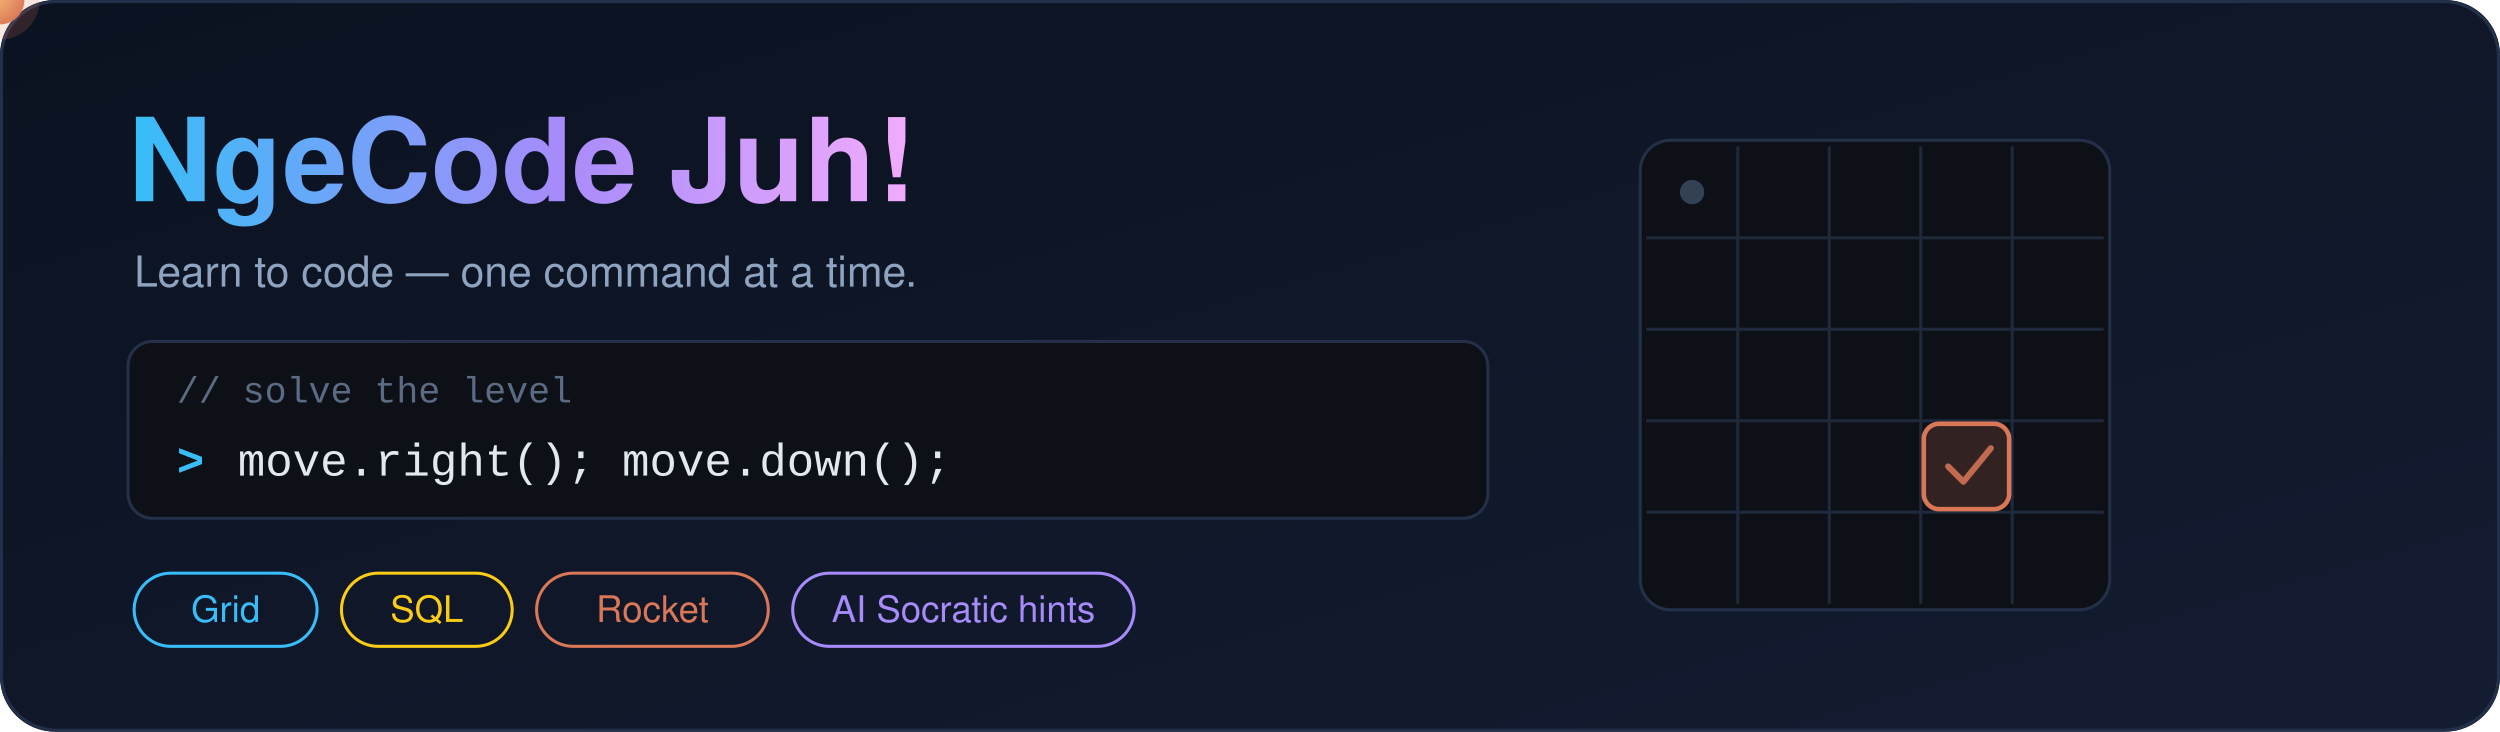
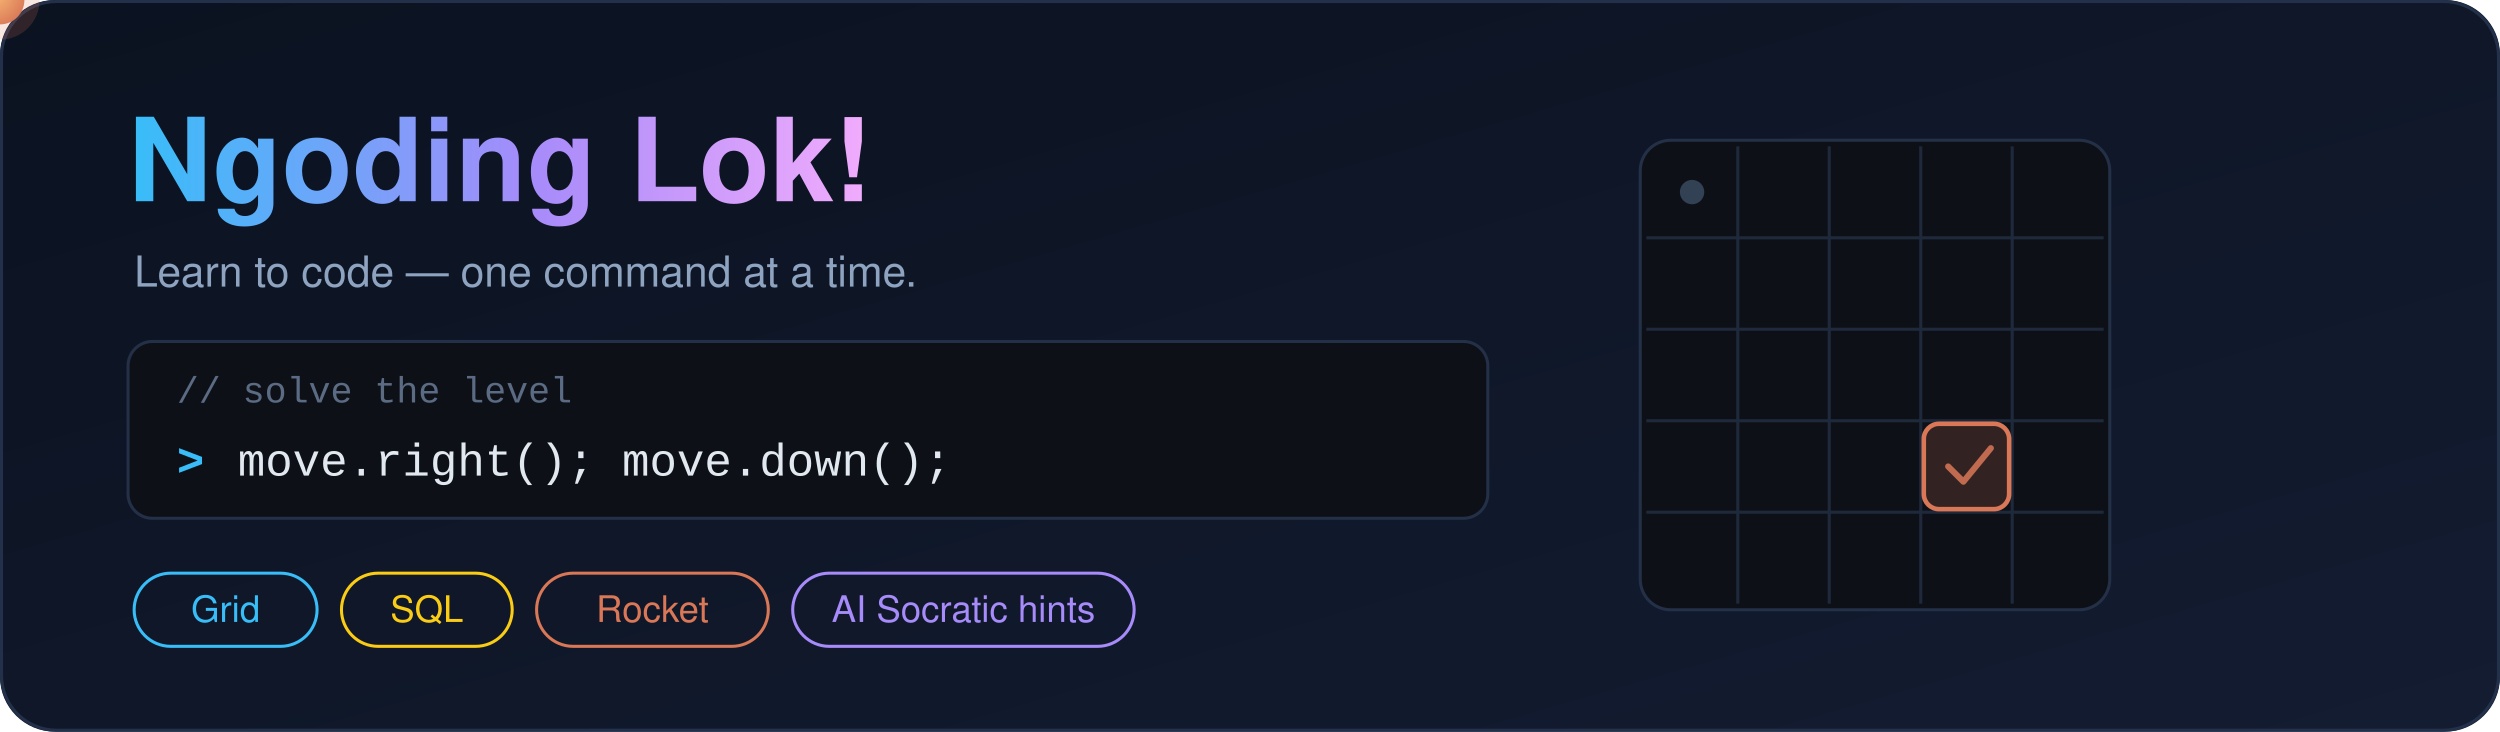
- <svg xmlns="http://www.w3.org/2000/svg" viewBox="0 0 820 240" width="820" height="240" role="img" aria-label="NgeCode Juh! — an AI-assisted gamified platform for learning to code">
+ <svg xmlns="http://www.w3.org/2000/svg" viewBox="0 0 820 240" width="820" height="240" role="img" aria-label="Ngoding Lok! — an AI-assisted gamified platform for learning to code">
  <defs>
    <linearGradient id="bg" x1="0" y1="0" x2="1" y2="1">
      <stop offset="0" stop-color="#0b1220" />
      <stop offset="1" stop-color="#131c31" />
    </linearGradient>
    <linearGradient id="title" x1="0" y1="0" x2="1" y2="0">
      <stop offset="0" stop-color="#38bdf8" />
      <stop offset="0.55" stop-color="#a78bfa" />
      <stop offset="1" stop-color="#f0abfc" />
    </linearGradient>
    <radialGradient id="player" cx="0.35" cy="0.35" r="0.75">
      <stop offset="0" stop-color="#fbbf77" />
      <stop offset="1" stop-color="#d97757" />
    </radialGradient>
  </defs>
  <rect x="0" y="0" width="820" height="240" rx="18" fill="url(#bg)" />
  <rect x="0.5" y="0.5" width="819" height="239" rx="18" fill="none" stroke="#22304a" stroke-width="1" />
-   <text x="42" y="66" font-family="'Segoe UI',Helvetica,Arial,sans-serif" font-size="38" font-weight="700" fill="url(#title)">NgeCode Juh!</text>
+   <text x="42" y="66" font-family="'Segoe UI',Helvetica,Arial,sans-serif" font-size="38" font-weight="700" fill="url(#title)">Ngoding Lok!</text>
  <text x="44" y="94" font-family="'Segoe UI',Helvetica,Arial,sans-serif" font-size="14" fill="#8ea3c0">Learn to code — one command at a time.</text>
  <rect x="42" y="112" width="446" height="58" rx="8" fill="#0d1117" stroke="#233047" />
  <text x="58" y="132" font-family="'SFMono-Regular',Consolas,'Liberation Mono',monospace" font-size="12" fill="#5b6b83">// solve the level</text>
  <text x="58" y="156" font-family="'SFMono-Regular',Consolas,'Liberation Mono',monospace" font-size="15" font-weight="700" fill="#38bdf8">&gt;
    <animate attributeName="opacity" values="1;0" keyTimes="0;0.5" calcMode="discrete" dur="1s" repeatCount="indefinite" />
  </text>
  <g font-family="'SFMono-Regular',Consolas,'Liberation Mono',monospace" font-size="15">
    <text x="78" y="156" fill="#e2e8f0">move.right(); move.down();
      <animate attributeName="opacity" values="1;1;0;0;1" keyTimes="0;0.30;0.36;0.95;1" dur="6s" repeatCount="indefinite" />
    </text>
    <text x="78" y="156" fill="#facc15" opacity="0">SELECT * FROM users;
      <animate attributeName="opacity" values="0;0;1;1;0;0" keyTimes="0;0.30;0.36;0.63;0.69;1" dur="6s" repeatCount="indefinite" />
    </text>
    <text x="78" y="156" fill="#fca5a5" opacity="0">engine.start(); throttle(100);
      <animate attributeName="opacity" values="0;0;1;1;0" keyTimes="0;0.63;0.69;0.96;1" dur="6s" repeatCount="indefinite" />
    </text>
  </g>
  <g font-family="'Segoe UI',Helvetica,Arial,sans-serif" font-size="12" text-anchor="middle">
    <rect x="44" y="188" width="60" height="24" rx="12" fill="none" stroke="#38bdf8" />
    <text x="74" y="204" fill="#38bdf8">Grid</text>
    <rect x="112" y="188" width="56" height="24" rx="12" fill="none" stroke="#facc15" />
    <text x="140" y="204" fill="#facc15">SQL</text>
    <rect x="176" y="188" width="76" height="24" rx="12" fill="none" stroke="#d97757" />
    <text x="214" y="204" fill="#d97757">Rocket</text>
    <rect x="260" y="188" width="112" height="24" rx="12" fill="none" stroke="#a78bfa" />
    <text x="316" y="204" fill="#a78bfa">AI Socratic hints</text>
  </g>
  <rect x="538" y="46" width="154" height="154" rx="10" fill="#0d1117" stroke="#233047" />
  <g stroke="#1e293b" stroke-width="1">
    <line x1="570" y1="48" x2="570" y2="198" />
    <line x1="600" y1="48" x2="600" y2="198" />
    <line x1="630" y1="48" x2="630" y2="198" />
    <line x1="660" y1="48" x2="660" y2="198" />
    <line x1="540" y1="78" x2="690" y2="78" />
    <line x1="540" y1="108" x2="690" y2="108" />
    <line x1="540" y1="138" x2="690" y2="138" />
    <line x1="540" y1="168" x2="690" y2="168" />
  </g>
  <circle cx="555" cy="63" r="4" fill="#334155" />
  <rect x="631" y="139" width="28" height="28" rx="5" fill="#d97757" fill-opacity="0.18" stroke="#d97757" stroke-width="1.5">
    <animate attributeName="stroke-opacity" values="0.35;0.9;0.35" dur="1.6s" repeatCount="indefinite" />
  </rect>
  <path d="M639 153 l5 5 l9 -11" fill="none" stroke="#d97757" stroke-width="2" stroke-linecap="round" stroke-linejoin="round" opacity="0.85" />
  <g>
    <circle cx="0" cy="0" r="13" fill="#d97757" opacity="0.18" />
    <circle cx="0" cy="0" r="8" fill="url(#player)" />
    <animateTransform attributeName="transform" type="translate" values="555 63;585 63;615 63;645 63;645 93;645 123;645 153;645 153" keyTimes="0;0.11;0.22;0.33;0.44;0.55;0.66;1" calcMode="linear" dur="6s" repeatCount="indefinite" />
    <animate attributeName="opacity" values="1;1;0;1" keyTimes="0;0.9;0.97;1" dur="6s" repeatCount="indefinite" />
  </g>
</svg>
